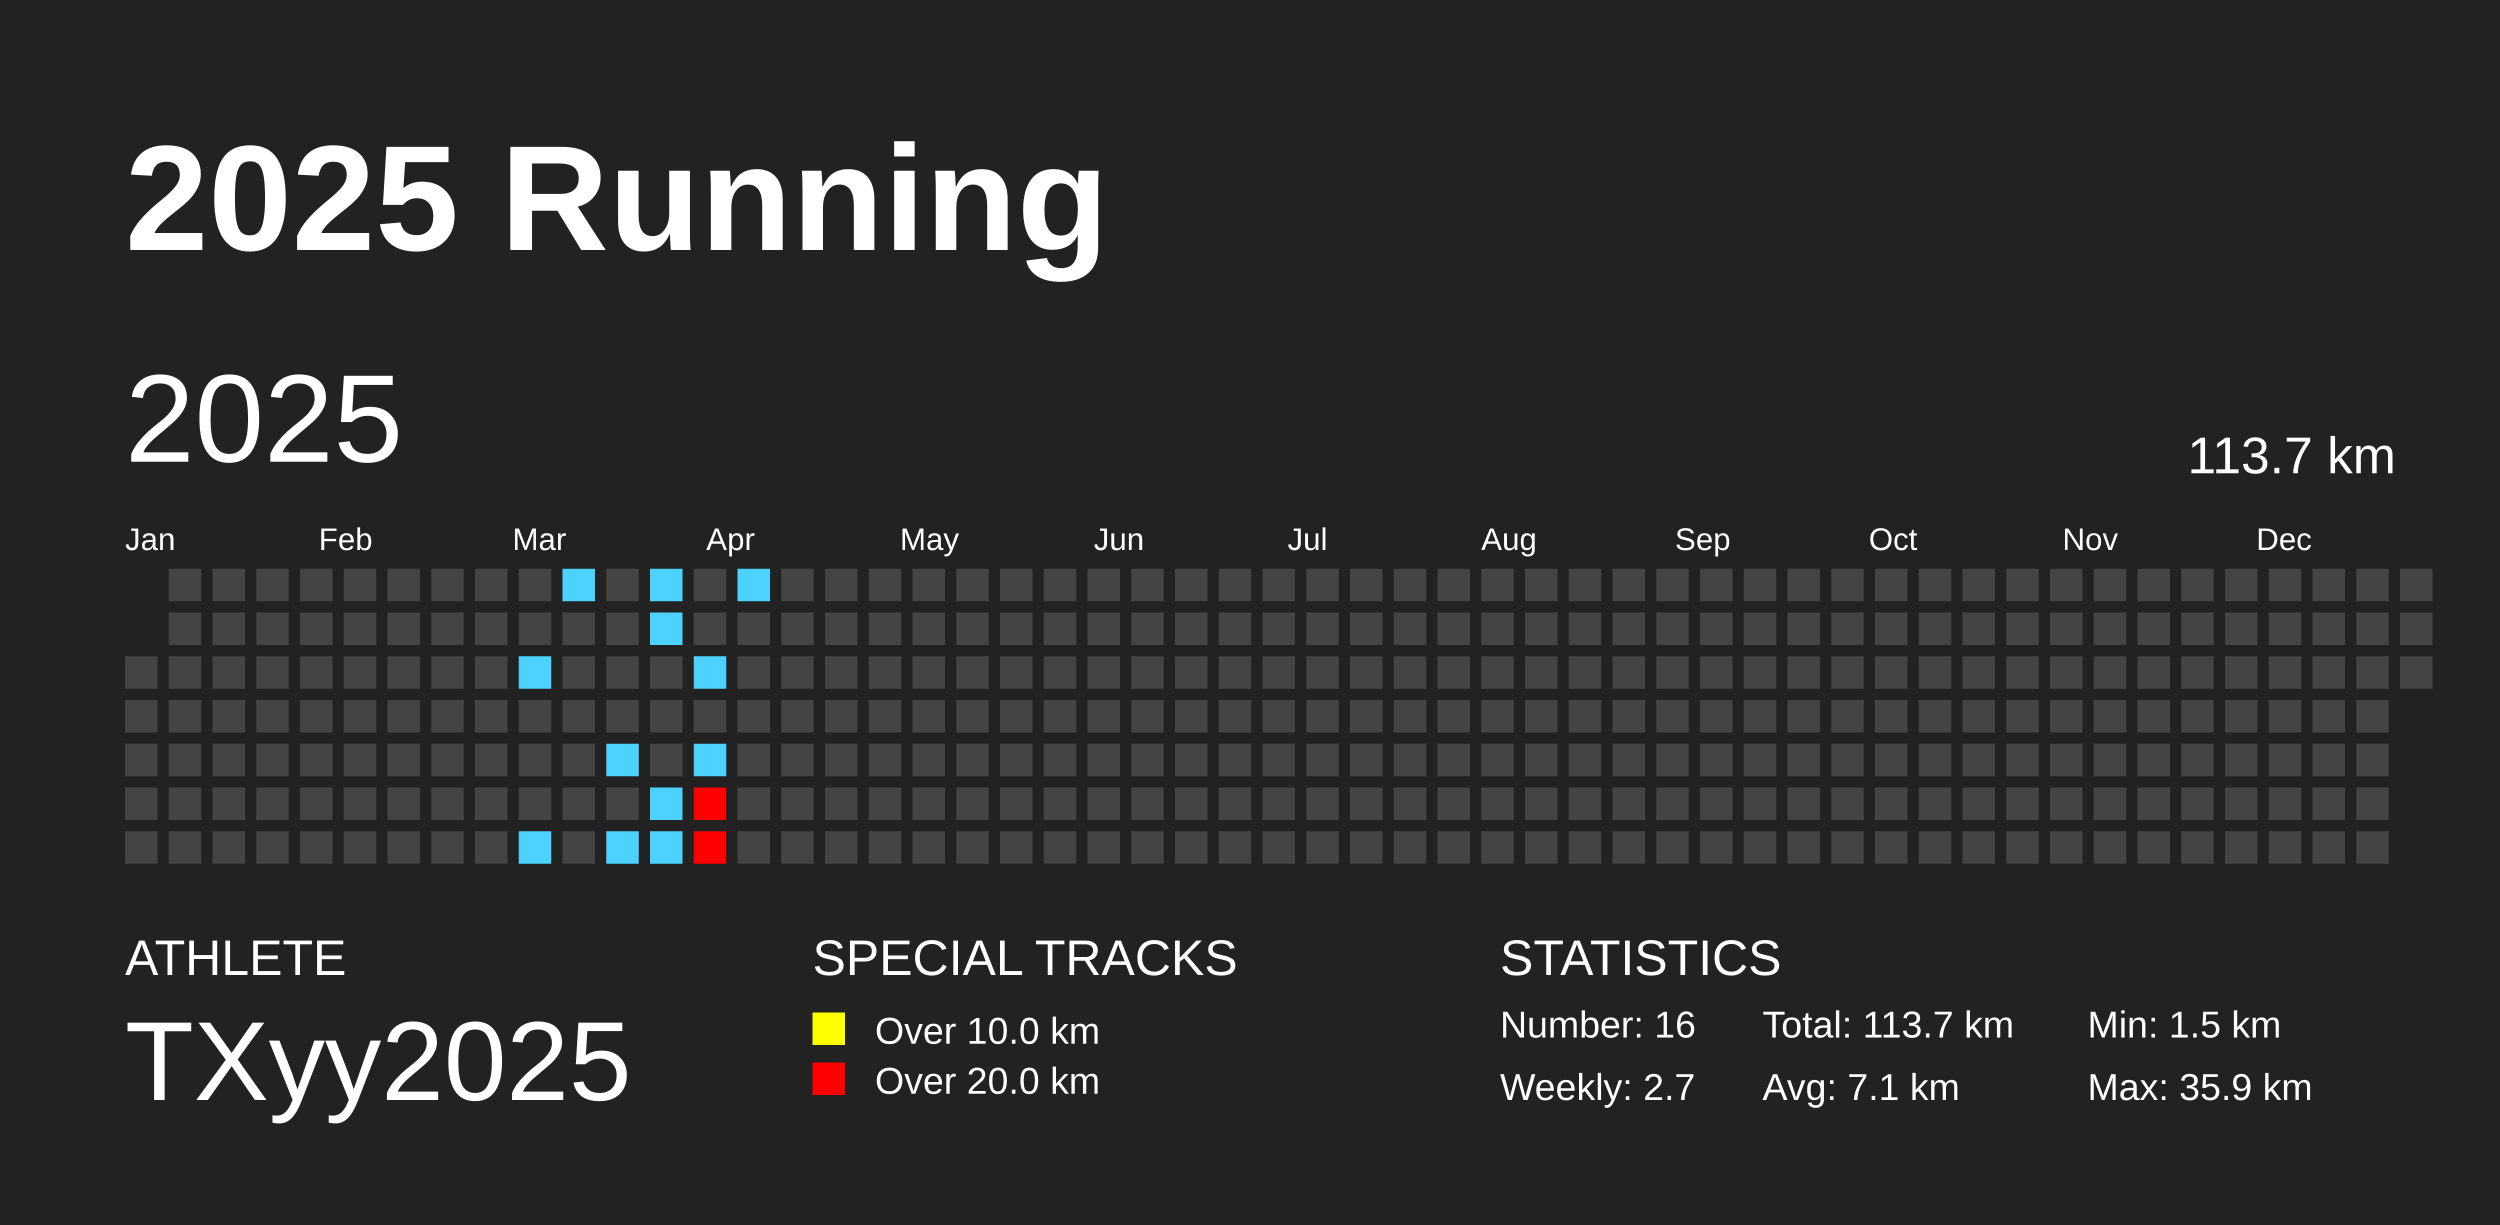
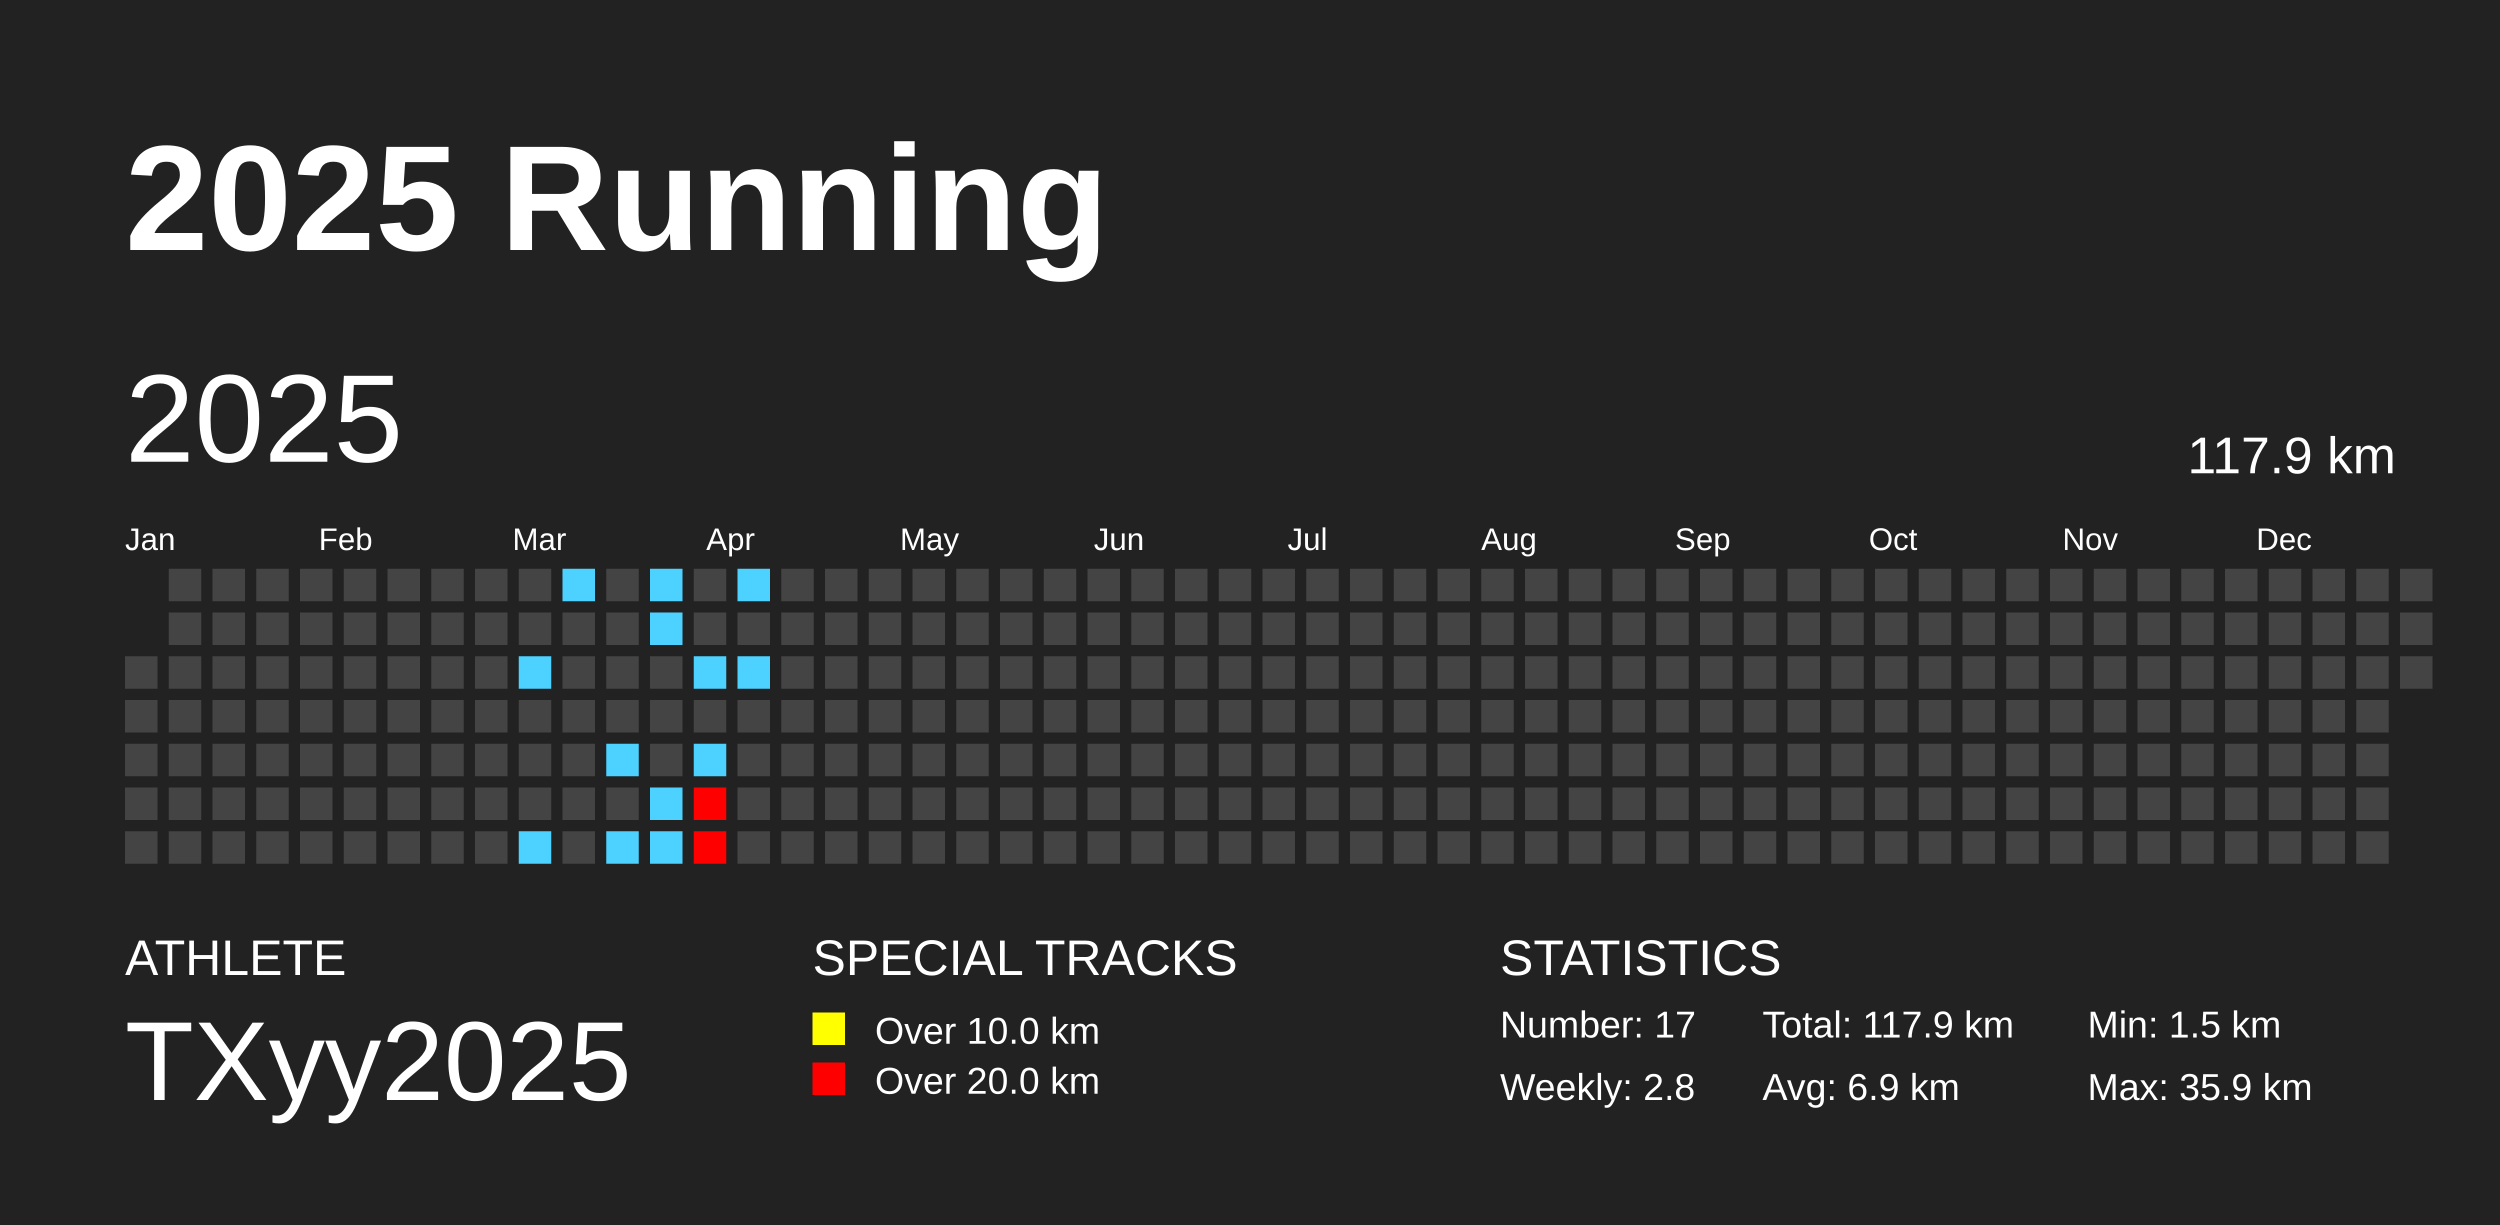
<svg xmlns="http://www.w3.org/2000/svg" baseProfile="full" height="98mm" version="1.1" viewBox="0,0,200,98" width="200mm">
  <defs />
  <rect fill="#222222" height="98" width="200" x="0" y="0" />
  <text fill="#FFFFFF" style="font-size:12px; font-family:Arial; font-weight:bold;" x="10" y="20">2025 Running</text>
  <text fill="#FFFFFF" style="font-size:4px; font-family:Arial" x="10" y="78">ATHLETE</text>
  <text fill="#FFFFFF" style="font-size:9px; font-family:Arial" x="10" y="88">TXyy2025</text>
  <text fill="#FFFFFF" style="font-size:4px; font-family:Arial" x="65" y="78">SPECIAL TRACKS</text>
  <rect fill="yellow" height="2.6" width="2.6" x="65" y="81" />
  <text fill="#FFFFFF" style="font-size:3px; font-family:Arial" x="70" y="83.5">Over 10.0 km</text>
  <rect fill="red" height="2.6" width="2.6" x="65" y="85" />
  <text fill="#FFFFFF" style="font-size:3px; font-family:Arial" x="70" y="87.5">Over 20.0 km</text>
  <text fill="#FFFFFF" style="font-size:4px; font-family:Arial" x="120" y="78">STATISTICS</text>
-   <text fill="#FFFFFF" style="font-size:3px; font-family:Arial" x="120" y="83">Number: 16</text>
-   <text fill="#FFFFFF" style="font-size:3px; font-family:Arial" x="120" y="88">Weekly: 2.7</text>
-   <text fill="#FFFFFF" style="font-size:3px; font-family:Arial" x="141" y="83">Total: 113.7 km</text>
-   <text fill="#FFFFFF" style="font-size:3px; font-family:Arial" x="141" y="88">Avg: 7.1 km</text>
+   <text fill="#FFFFFF" style="font-size:3px; font-family:Arial" x="120" y="83">Number: 17</text>
+   <text fill="#FFFFFF" style="font-size:3px; font-family:Arial" x="120" y="88">Weekly: 2.8</text>
+   <text fill="#FFFFFF" style="font-size:3px; font-family:Arial" x="141" y="83">Total: 117.9 km</text>
+   <text fill="#FFFFFF" style="font-size:3px; font-family:Arial" x="141" y="88">Avg: 6.9 km</text>
  <text fill="#FFFFFF" style="font-size:3px; font-family:Arial" x="167" y="83">Min: 1.5 km</text>
  <text fill="#FFFFFF" style="font-size:3px; font-family:Arial" x="167" y="88">Max: 35.9 km</text>
  <text dominant-baseline="hanging" fill="#FFFFFF" style="font-size:10.0px; font-family:Arial;" x="10" y="30">2025</text>
-   <text dominant-baseline="hanging" fill="#FFFFFF" style="font-size:4.125px; font-family:Arial;" x="175" y="35">113.7 km</text>
+   <text dominant-baseline="hanging" fill="#FFFFFF" style="font-size:4.125px; font-family:Arial;" x="175" y="35">117.9 km</text>
  <text fill="#FFFFFF" style="font-size:2.5px; font-family:Arial" x="10.0" y="44">Jan</text>
  <text fill="#FFFFFF" style="font-size:2.5px; font-family:Arial" x="25.5" y="44">Feb</text>
  <text fill="#FFFFFF" style="font-size:2.5px; font-family:Arial" x="41.0" y="44">Mar</text>
  <text fill="#FFFFFF" style="font-size:2.5px; font-family:Arial" x="56.5" y="44">Apr</text>
  <text fill="#FFFFFF" style="font-size:2.5px; font-family:Arial" x="72.0" y="44">May</text>
  <text fill="#FFFFFF" style="font-size:2.5px; font-family:Arial" x="87.5" y="44">Jun</text>
  <text fill="#FFFFFF" style="font-size:2.5px; font-family:Arial" x="103.0" y="44">Jul</text>
  <text fill="#FFFFFF" style="font-size:2.5px; font-family:Arial" x="118.5" y="44">Aug</text>
  <text fill="#FFFFFF" style="font-size:2.5px; font-family:Arial" x="134.0" y="44">Sep</text>
  <text fill="#FFFFFF" style="font-size:2.5px; font-family:Arial" x="149.5" y="44">Oct</text>
  <text fill="#FFFFFF" style="font-size:2.5px; font-family:Arial" x="165.0" y="44">Nov</text>
  <text fill="#FFFFFF" style="font-size:2.5px; font-family:Arial" x="180.5" y="44">Dec</text>
  <rect fill="#444444" height="2.6" width="2.6" x="10.0" y="52.5" />
  <rect fill="#444444" height="2.6" width="2.6" x="10.0" y="56.0" />
  <rect fill="#444444" height="2.6" width="2.6" x="10.0" y="59.5" />
  <rect fill="#444444" height="2.6" width="2.6" x="10.0" y="63.0" />
  <rect fill="#444444" height="2.6" width="2.6" x="10.0" y="66.5" />
  <rect fill="#444444" height="2.6" width="2.6" x="13.5" y="45.5" />
  <rect fill="#444444" height="2.6" width="2.6" x="13.5" y="49.0" />
  <rect fill="#444444" height="2.6" width="2.6" x="13.5" y="52.5" />
  <rect fill="#444444" height="2.6" width="2.6" x="13.5" y="56.0" />
  <rect fill="#444444" height="2.6" width="2.6" x="13.5" y="59.5" />
  <rect fill="#444444" height="2.6" width="2.6" x="13.5" y="63.0" />
  <rect fill="#444444" height="2.6" width="2.6" x="13.5" y="66.5" />
  <rect fill="#444444" height="2.6" width="2.6" x="17.0" y="45.5" />
  <rect fill="#444444" height="2.6" width="2.6" x="17.0" y="49.0" />
  <rect fill="#444444" height="2.6" width="2.6" x="17.0" y="52.5" />
  <rect fill="#444444" height="2.6" width="2.6" x="17.0" y="56.0" />
  <rect fill="#444444" height="2.6" width="2.6" x="17.0" y="59.5" />
  <rect fill="#444444" height="2.6" width="2.6" x="17.0" y="63.0" />
  <rect fill="#444444" height="2.6" width="2.6" x="17.0" y="66.5" />
  <rect fill="#444444" height="2.6" width="2.6" x="20.5" y="45.5" />
  <rect fill="#444444" height="2.6" width="2.6" x="20.5" y="49.0" />
  <rect fill="#444444" height="2.6" width="2.6" x="20.5" y="52.5" />
  <rect fill="#444444" height="2.6" width="2.6" x="20.5" y="56.0" />
  <rect fill="#444444" height="2.6" width="2.6" x="20.5" y="59.5" />
  <rect fill="#444444" height="2.6" width="2.6" x="20.5" y="63.0" />
  <rect fill="#444444" height="2.6" width="2.6" x="20.5" y="66.5" />
  <rect fill="#444444" height="2.6" width="2.6" x="24.0" y="45.5" />
  <rect fill="#444444" height="2.6" width="2.6" x="24.0" y="49.0" />
  <rect fill="#444444" height="2.6" width="2.6" x="24.0" y="52.5" />
  <rect fill="#444444" height="2.6" width="2.6" x="24.0" y="56.0" />
  <rect fill="#444444" height="2.6" width="2.6" x="24.0" y="59.5" />
  <rect fill="#444444" height="2.6" width="2.6" x="24.0" y="63.0" />
  <rect fill="#444444" height="2.6" width="2.6" x="24.0" y="66.5" />
  <rect fill="#444444" height="2.6" width="2.6" x="27.5" y="45.5" />
  <rect fill="#444444" height="2.6" width="2.6" x="27.5" y="49.0" />
  <rect fill="#444444" height="2.6" width="2.6" x="27.5" y="52.5" />
  <rect fill="#444444" height="2.6" width="2.6" x="27.5" y="56.0" />
  <rect fill="#444444" height="2.6" width="2.6" x="27.5" y="59.5" />
  <rect fill="#444444" height="2.6" width="2.6" x="27.5" y="63.0" />
  <rect fill="#444444" height="2.6" width="2.6" x="27.5" y="66.5" />
  <rect fill="#444444" height="2.6" width="2.6" x="31.0" y="45.5" />
  <rect fill="#444444" height="2.6" width="2.6" x="31.0" y="49.0" />
  <rect fill="#444444" height="2.6" width="2.6" x="31.0" y="52.5" />
  <rect fill="#444444" height="2.6" width="2.6" x="31.0" y="56.0" />
  <rect fill="#444444" height="2.6" width="2.6" x="31.0" y="59.5" />
  <rect fill="#444444" height="2.6" width="2.6" x="31.0" y="63.0" />
  <rect fill="#444444" height="2.6" width="2.6" x="31.0" y="66.5" />
  <rect fill="#444444" height="2.6" width="2.6" x="34.5" y="45.5" />
  <rect fill="#444444" height="2.6" width="2.6" x="34.5" y="49.0" />
  <rect fill="#444444" height="2.6" width="2.6" x="34.5" y="52.5" />
  <rect fill="#444444" height="2.6" width="2.6" x="34.5" y="56.0" />
  <rect fill="#444444" height="2.6" width="2.6" x="34.5" y="59.5" />
  <rect fill="#444444" height="2.6" width="2.6" x="34.5" y="63.0" />
  <rect fill="#444444" height="2.6" width="2.6" x="34.5" y="66.5" />
  <rect fill="#444444" height="2.6" width="2.6" x="38.0" y="45.5" />
  <rect fill="#444444" height="2.6" width="2.6" x="38.0" y="49.0" />
  <rect fill="#444444" height="2.6" width="2.6" x="38.0" y="52.5" />
  <rect fill="#444444" height="2.6" width="2.6" x="38.0" y="56.0" />
  <rect fill="#444444" height="2.6" width="2.6" x="38.0" y="59.5" />
  <rect fill="#444444" height="2.6" width="2.6" x="38.0" y="63.0" />
  <rect fill="#444444" height="2.6" width="2.6" x="38.0" y="66.5" />
  <rect fill="#444444" height="2.6" width="2.6" x="41.5" y="45.5" />
  <rect fill="#444444" height="2.6" width="2.6" x="41.5" y="49.0" />
  <rect fill="#4dd2ff" height="2.6" width="2.6" x="41.5" y="52.5" />
  <rect fill="#444444" height="2.6" width="2.6" x="41.5" y="56.0" />
  <rect fill="#444444" height="2.6" width="2.6" x="41.5" y="59.5" />
  <rect fill="#444444" height="2.6" width="2.6" x="41.5" y="63.0" />
  <rect fill="#4dd2ff" height="2.6" width="2.6" x="41.5" y="66.5" />
  <rect fill="#4dd2ff" height="2.6" width="2.6" x="45.0" y="45.5" />
  <rect fill="#444444" height="2.6" width="2.6" x="45.0" y="49.0" />
  <rect fill="#444444" height="2.6" width="2.6" x="45.0" y="52.5" />
  <rect fill="#444444" height="2.6" width="2.6" x="45.0" y="56.0" />
  <rect fill="#444444" height="2.6" width="2.6" x="45.0" y="59.5" />
  <rect fill="#444444" height="2.6" width="2.6" x="45.0" y="63.0" />
  <rect fill="#444444" height="2.6" width="2.6" x="45.0" y="66.5" />
  <rect fill="#444444" height="2.6" width="2.6" x="48.5" y="45.5" />
  <rect fill="#444444" height="2.6" width="2.6" x="48.5" y="49.0" />
  <rect fill="#444444" height="2.6" width="2.6" x="48.5" y="52.5" />
  <rect fill="#444444" height="2.6" width="2.6" x="48.5" y="56.0" />
  <rect fill="#4dd2ff" height="2.6" width="2.6" x="48.5" y="59.5" />
  <rect fill="#444444" height="2.6" width="2.6" x="48.5" y="63.0" />
  <rect fill="#4dd2ff" height="2.6" width="2.6" x="48.5" y="66.5" />
  <rect fill="#4dd2ff" height="2.6" width="2.6" x="52.0" y="45.5" />
  <rect fill="#4dd2ff" height="2.6" width="2.6" x="52.0" y="49.0" />
  <rect fill="#444444" height="2.6" width="2.6" x="52.0" y="52.5" />
  <rect fill="#444444" height="2.6" width="2.6" x="52.0" y="56.0" />
  <rect fill="#444444" height="2.6" width="2.6" x="52.0" y="59.5" />
  <rect fill="#4dd2ff" height="2.6" width="2.6" x="52.0" y="63.0" />
  <rect fill="#4dd2ff" height="2.6" width="2.6" x="52.0" y="66.5" />
  <rect fill="#444444" height="2.6" width="2.6" x="55.5" y="45.5" />
  <rect fill="#444444" height="2.6" width="2.6" x="55.5" y="49.0" />
  <rect fill="#4dd2ff" height="2.6" width="2.6" x="55.5" y="52.5" />
  <rect fill="#444444" height="2.6" width="2.6" x="55.5" y="56.0" />
  <rect fill="#4dd2ff" height="2.6" width="2.6" x="55.5" y="59.5" />
  <rect fill="red" height="2.6" width="2.6" x="55.5" y="63.0" />
  <rect fill="red" height="2.6" width="2.6" x="55.5" y="66.5" />
  <rect fill="#4dd2ff" height="2.6" width="2.6" x="59.0" y="45.5" />
  <rect fill="#444444" height="2.6" width="2.6" x="59.0" y="49.0" />
-   <rect fill="#444444" height="2.6" width="2.6" x="59.0" y="52.5" />
+   <rect fill="#4dd2ff" height="2.6" width="2.6" x="59.0" y="52.5" />
  <rect fill="#444444" height="2.6" width="2.6" x="59.0" y="56.0" />
  <rect fill="#444444" height="2.6" width="2.6" x="59.0" y="59.5" />
  <rect fill="#444444" height="2.6" width="2.6" x="59.0" y="63.0" />
  <rect fill="#444444" height="2.6" width="2.6" x="59.0" y="66.5" />
  <rect fill="#444444" height="2.6" width="2.6" x="62.5" y="45.5" />
  <rect fill="#444444" height="2.6" width="2.6" x="62.5" y="49.0" />
  <rect fill="#444444" height="2.6" width="2.6" x="62.5" y="52.5" />
  <rect fill="#444444" height="2.6" width="2.6" x="62.5" y="56.0" />
  <rect fill="#444444" height="2.6" width="2.6" x="62.5" y="59.5" />
  <rect fill="#444444" height="2.6" width="2.6" x="62.5" y="63.0" />
  <rect fill="#444444" height="2.6" width="2.6" x="62.5" y="66.5" />
  <rect fill="#444444" height="2.6" width="2.6" x="66.0" y="45.5" />
  <rect fill="#444444" height="2.6" width="2.6" x="66.0" y="49.0" />
  <rect fill="#444444" height="2.6" width="2.6" x="66.0" y="52.5" />
  <rect fill="#444444" height="2.6" width="2.6" x="66.0" y="56.0" />
  <rect fill="#444444" height="2.6" width="2.6" x="66.0" y="59.5" />
  <rect fill="#444444" height="2.6" width="2.6" x="66.0" y="63.0" />
  <rect fill="#444444" height="2.6" width="2.6" x="66.0" y="66.5" />
  <rect fill="#444444" height="2.6" width="2.6" x="69.5" y="45.5" />
  <rect fill="#444444" height="2.6" width="2.6" x="69.5" y="49.0" />
  <rect fill="#444444" height="2.6" width="2.6" x="69.5" y="52.5" />
  <rect fill="#444444" height="2.6" width="2.6" x="69.5" y="56.0" />
  <rect fill="#444444" height="2.6" width="2.6" x="69.5" y="59.5" />
  <rect fill="#444444" height="2.6" width="2.6" x="69.5" y="63.0" />
  <rect fill="#444444" height="2.6" width="2.6" x="69.5" y="66.5" />
  <rect fill="#444444" height="2.6" width="2.6" x="73.0" y="45.5" />
  <rect fill="#444444" height="2.6" width="2.6" x="73.0" y="49.0" />
  <rect fill="#444444" height="2.6" width="2.6" x="73.0" y="52.5" />
  <rect fill="#444444" height="2.6" width="2.6" x="73.0" y="56.0" />
  <rect fill="#444444" height="2.6" width="2.6" x="73.0" y="59.5" />
  <rect fill="#444444" height="2.6" width="2.6" x="73.0" y="63.0" />
  <rect fill="#444444" height="2.6" width="2.6" x="73.0" y="66.5" />
  <rect fill="#444444" height="2.6" width="2.6" x="76.5" y="45.5" />
  <rect fill="#444444" height="2.6" width="2.6" x="76.5" y="49.0" />
  <rect fill="#444444" height="2.6" width="2.6" x="76.5" y="52.5" />
  <rect fill="#444444" height="2.6" width="2.6" x="76.5" y="56.0" />
  <rect fill="#444444" height="2.6" width="2.6" x="76.5" y="59.5" />
  <rect fill="#444444" height="2.6" width="2.6" x="76.5" y="63.0" />
  <rect fill="#444444" height="2.6" width="2.6" x="76.5" y="66.5" />
  <rect fill="#444444" height="2.6" width="2.6" x="80.0" y="45.5" />
  <rect fill="#444444" height="2.6" width="2.6" x="80.0" y="49.0" />
  <rect fill="#444444" height="2.6" width="2.6" x="80.0" y="52.5" />
  <rect fill="#444444" height="2.6" width="2.6" x="80.0" y="56.0" />
  <rect fill="#444444" height="2.6" width="2.6" x="80.0" y="59.5" />
  <rect fill="#444444" height="2.6" width="2.6" x="80.0" y="63.0" />
  <rect fill="#444444" height="2.6" width="2.6" x="80.0" y="66.5" />
  <rect fill="#444444" height="2.6" width="2.6" x="83.5" y="45.5" />
  <rect fill="#444444" height="2.6" width="2.6" x="83.5" y="49.0" />
  <rect fill="#444444" height="2.6" width="2.6" x="83.5" y="52.5" />
  <rect fill="#444444" height="2.6" width="2.6" x="83.5" y="56.0" />
  <rect fill="#444444" height="2.6" width="2.6" x="83.5" y="59.5" />
  <rect fill="#444444" height="2.6" width="2.6" x="83.5" y="63.0" />
  <rect fill="#444444" height="2.6" width="2.6" x="83.5" y="66.5" />
  <rect fill="#444444" height="2.6" width="2.6" x="87.0" y="45.5" />
  <rect fill="#444444" height="2.6" width="2.6" x="87.0" y="49.0" />
  <rect fill="#444444" height="2.6" width="2.6" x="87.0" y="52.5" />
  <rect fill="#444444" height="2.6" width="2.6" x="87.0" y="56.0" />
  <rect fill="#444444" height="2.6" width="2.6" x="87.0" y="59.5" />
  <rect fill="#444444" height="2.6" width="2.6" x="87.0" y="63.0" />
  <rect fill="#444444" height="2.6" width="2.6" x="87.0" y="66.5" />
  <rect fill="#444444" height="2.6" width="2.6" x="90.5" y="45.5" />
  <rect fill="#444444" height="2.6" width="2.6" x="90.5" y="49.0" />
  <rect fill="#444444" height="2.6" width="2.6" x="90.5" y="52.5" />
  <rect fill="#444444" height="2.6" width="2.6" x="90.5" y="56.0" />
  <rect fill="#444444" height="2.6" width="2.6" x="90.5" y="59.5" />
  <rect fill="#444444" height="2.6" width="2.6" x="90.5" y="63.0" />
  <rect fill="#444444" height="2.6" width="2.6" x="90.5" y="66.5" />
  <rect fill="#444444" height="2.6" width="2.6" x="94.0" y="45.5" />
  <rect fill="#444444" height="2.6" width="2.6" x="94.0" y="49.0" />
  <rect fill="#444444" height="2.6" width="2.6" x="94.0" y="52.5" />
  <rect fill="#444444" height="2.6" width="2.6" x="94.0" y="56.0" />
  <rect fill="#444444" height="2.6" width="2.6" x="94.0" y="59.5" />
  <rect fill="#444444" height="2.6" width="2.6" x="94.0" y="63.0" />
  <rect fill="#444444" height="2.6" width="2.6" x="94.0" y="66.5" />
  <rect fill="#444444" height="2.6" width="2.6" x="97.5" y="45.5" />
  <rect fill="#444444" height="2.6" width="2.6" x="97.5" y="49.0" />
  <rect fill="#444444" height="2.6" width="2.6" x="97.5" y="52.5" />
  <rect fill="#444444" height="2.6" width="2.6" x="97.5" y="56.0" />
  <rect fill="#444444" height="2.6" width="2.6" x="97.5" y="59.5" />
  <rect fill="#444444" height="2.6" width="2.6" x="97.5" y="63.0" />
  <rect fill="#444444" height="2.6" width="2.6" x="97.5" y="66.5" />
  <rect fill="#444444" height="2.6" width="2.6" x="101.0" y="45.5" />
  <rect fill="#444444" height="2.6" width="2.6" x="101.0" y="49.0" />
  <rect fill="#444444" height="2.6" width="2.6" x="101.0" y="52.5" />
  <rect fill="#444444" height="2.6" width="2.6" x="101.0" y="56.0" />
  <rect fill="#444444" height="2.6" width="2.6" x="101.0" y="59.5" />
  <rect fill="#444444" height="2.6" width="2.6" x="101.0" y="63.0" />
  <rect fill="#444444" height="2.6" width="2.6" x="101.0" y="66.5" />
  <rect fill="#444444" height="2.6" width="2.6" x="104.5" y="45.5" />
  <rect fill="#444444" height="2.6" width="2.6" x="104.5" y="49.0" />
  <rect fill="#444444" height="2.6" width="2.6" x="104.5" y="52.5" />
  <rect fill="#444444" height="2.6" width="2.6" x="104.5" y="56.0" />
  <rect fill="#444444" height="2.6" width="2.6" x="104.5" y="59.5" />
  <rect fill="#444444" height="2.6" width="2.6" x="104.5" y="63.0" />
  <rect fill="#444444" height="2.6" width="2.6" x="104.5" y="66.5" />
  <rect fill="#444444" height="2.6" width="2.6" x="108.0" y="45.5" />
  <rect fill="#444444" height="2.6" width="2.6" x="108.0" y="49.0" />
  <rect fill="#444444" height="2.6" width="2.6" x="108.0" y="52.5" />
  <rect fill="#444444" height="2.6" width="2.6" x="108.0" y="56.0" />
  <rect fill="#444444" height="2.6" width="2.6" x="108.0" y="59.5" />
  <rect fill="#444444" height="2.6" width="2.6" x="108.0" y="63.0" />
  <rect fill="#444444" height="2.6" width="2.6" x="108.0" y="66.5" />
  <rect fill="#444444" height="2.6" width="2.6" x="111.5" y="45.5" />
  <rect fill="#444444" height="2.6" width="2.6" x="111.5" y="49.0" />
  <rect fill="#444444" height="2.6" width="2.6" x="111.5" y="52.5" />
  <rect fill="#444444" height="2.6" width="2.6" x="111.5" y="56.0" />
  <rect fill="#444444" height="2.6" width="2.6" x="111.5" y="59.5" />
  <rect fill="#444444" height="2.6" width="2.6" x="111.5" y="63.0" />
  <rect fill="#444444" height="2.6" width="2.6" x="111.5" y="66.5" />
  <rect fill="#444444" height="2.6" width="2.6" x="115.0" y="45.5" />
  <rect fill="#444444" height="2.6" width="2.6" x="115.0" y="49.0" />
  <rect fill="#444444" height="2.6" width="2.6" x="115.0" y="52.5" />
  <rect fill="#444444" height="2.6" width="2.6" x="115.0" y="56.0" />
  <rect fill="#444444" height="2.6" width="2.6" x="115.0" y="59.5" />
  <rect fill="#444444" height="2.6" width="2.6" x="115.0" y="63.0" />
  <rect fill="#444444" height="2.6" width="2.6" x="115.0" y="66.5" />
  <rect fill="#444444" height="2.6" width="2.6" x="118.5" y="45.5" />
  <rect fill="#444444" height="2.6" width="2.6" x="118.5" y="49.0" />
  <rect fill="#444444" height="2.6" width="2.6" x="118.5" y="52.5" />
  <rect fill="#444444" height="2.6" width="2.6" x="118.5" y="56.0" />
  <rect fill="#444444" height="2.6" width="2.6" x="118.5" y="59.5" />
  <rect fill="#444444" height="2.6" width="2.6" x="118.5" y="63.0" />
  <rect fill="#444444" height="2.6" width="2.6" x="118.5" y="66.5" />
  <rect fill="#444444" height="2.6" width="2.6" x="122.0" y="45.5" />
  <rect fill="#444444" height="2.6" width="2.6" x="122.0" y="49.0" />
  <rect fill="#444444" height="2.6" width="2.6" x="122.0" y="52.5" />
  <rect fill="#444444" height="2.6" width="2.6" x="122.0" y="56.0" />
  <rect fill="#444444" height="2.6" width="2.6" x="122.0" y="59.5" />
  <rect fill="#444444" height="2.6" width="2.6" x="122.0" y="63.0" />
  <rect fill="#444444" height="2.6" width="2.6" x="122.0" y="66.5" />
  <rect fill="#444444" height="2.6" width="2.6" x="125.5" y="45.5" />
  <rect fill="#444444" height="2.6" width="2.6" x="125.5" y="49.0" />
  <rect fill="#444444" height="2.6" width="2.6" x="125.5" y="52.5" />
  <rect fill="#444444" height="2.6" width="2.6" x="125.5" y="56.0" />
  <rect fill="#444444" height="2.6" width="2.6" x="125.5" y="59.5" />
  <rect fill="#444444" height="2.6" width="2.6" x="125.5" y="63.0" />
  <rect fill="#444444" height="2.6" width="2.6" x="125.5" y="66.5" />
  <rect fill="#444444" height="2.6" width="2.6" x="129.0" y="45.5" />
  <rect fill="#444444" height="2.6" width="2.6" x="129.0" y="49.0" />
  <rect fill="#444444" height="2.6" width="2.6" x="129.0" y="52.5" />
  <rect fill="#444444" height="2.6" width="2.6" x="129.0" y="56.0" />
  <rect fill="#444444" height="2.6" width="2.6" x="129.0" y="59.5" />
  <rect fill="#444444" height="2.6" width="2.6" x="129.0" y="63.0" />
  <rect fill="#444444" height="2.6" width="2.6" x="129.0" y="66.5" />
  <rect fill="#444444" height="2.6" width="2.6" x="132.5" y="45.5" />
  <rect fill="#444444" height="2.6" width="2.6" x="132.5" y="49.0" />
  <rect fill="#444444" height="2.6" width="2.6" x="132.5" y="52.5" />
  <rect fill="#444444" height="2.6" width="2.6" x="132.5" y="56.0" />
  <rect fill="#444444" height="2.6" width="2.6" x="132.5" y="59.5" />
  <rect fill="#444444" height="2.6" width="2.6" x="132.5" y="63.0" />
  <rect fill="#444444" height="2.6" width="2.6" x="132.5" y="66.5" />
  <rect fill="#444444" height="2.6" width="2.6" x="136.0" y="45.5" />
  <rect fill="#444444" height="2.6" width="2.6" x="136.0" y="49.0" />
  <rect fill="#444444" height="2.6" width="2.6" x="136.0" y="52.5" />
  <rect fill="#444444" height="2.6" width="2.6" x="136.0" y="56.0" />
  <rect fill="#444444" height="2.6" width="2.6" x="136.0" y="59.5" />
  <rect fill="#444444" height="2.6" width="2.6" x="136.0" y="63.0" />
  <rect fill="#444444" height="2.6" width="2.6" x="136.0" y="66.5" />
  <rect fill="#444444" height="2.6" width="2.6" x="139.5" y="45.5" />
  <rect fill="#444444" height="2.6" width="2.6" x="139.5" y="49.0" />
  <rect fill="#444444" height="2.6" width="2.6" x="139.5" y="52.5" />
  <rect fill="#444444" height="2.6" width="2.6" x="139.5" y="56.0" />
  <rect fill="#444444" height="2.6" width="2.6" x="139.5" y="59.5" />
  <rect fill="#444444" height="2.6" width="2.6" x="139.5" y="63.0" />
  <rect fill="#444444" height="2.6" width="2.6" x="139.5" y="66.5" />
  <rect fill="#444444" height="2.6" width="2.6" x="143.0" y="45.5" />
  <rect fill="#444444" height="2.6" width="2.6" x="143.0" y="49.0" />
  <rect fill="#444444" height="2.6" width="2.6" x="143.0" y="52.5" />
  <rect fill="#444444" height="2.6" width="2.6" x="143.0" y="56.0" />
  <rect fill="#444444" height="2.6" width="2.6" x="143.0" y="59.5" />
  <rect fill="#444444" height="2.6" width="2.6" x="143.0" y="63.0" />
  <rect fill="#444444" height="2.6" width="2.6" x="143.0" y="66.5" />
  <rect fill="#444444" height="2.6" width="2.6" x="146.5" y="45.5" />
  <rect fill="#444444" height="2.6" width="2.6" x="146.5" y="49.0" />
  <rect fill="#444444" height="2.6" width="2.6" x="146.5" y="52.5" />
  <rect fill="#444444" height="2.6" width="2.6" x="146.5" y="56.0" />
  <rect fill="#444444" height="2.6" width="2.6" x="146.5" y="59.5" />
  <rect fill="#444444" height="2.6" width="2.6" x="146.5" y="63.0" />
  <rect fill="#444444" height="2.6" width="2.6" x="146.5" y="66.5" />
  <rect fill="#444444" height="2.6" width="2.6" x="150.0" y="45.5" />
  <rect fill="#444444" height="2.6" width="2.6" x="150.0" y="49.0" />
  <rect fill="#444444" height="2.6" width="2.6" x="150.0" y="52.5" />
  <rect fill="#444444" height="2.6" width="2.6" x="150.0" y="56.0" />
  <rect fill="#444444" height="2.6" width="2.6" x="150.0" y="59.5" />
  <rect fill="#444444" height="2.6" width="2.6" x="150.0" y="63.0" />
  <rect fill="#444444" height="2.6" width="2.6" x="150.0" y="66.5" />
  <rect fill="#444444" height="2.6" width="2.6" x="153.5" y="45.5" />
  <rect fill="#444444" height="2.6" width="2.6" x="153.5" y="49.0" />
  <rect fill="#444444" height="2.6" width="2.6" x="153.5" y="52.5" />
  <rect fill="#444444" height="2.6" width="2.6" x="153.5" y="56.0" />
  <rect fill="#444444" height="2.6" width="2.6" x="153.5" y="59.5" />
  <rect fill="#444444" height="2.6" width="2.6" x="153.5" y="63.0" />
  <rect fill="#444444" height="2.6" width="2.6" x="153.5" y="66.5" />
  <rect fill="#444444" height="2.6" width="2.6" x="157.0" y="45.5" />
  <rect fill="#444444" height="2.6" width="2.6" x="157.0" y="49.0" />
  <rect fill="#444444" height="2.6" width="2.6" x="157.0" y="52.5" />
  <rect fill="#444444" height="2.6" width="2.6" x="157.0" y="56.0" />
  <rect fill="#444444" height="2.6" width="2.6" x="157.0" y="59.5" />
  <rect fill="#444444" height="2.6" width="2.6" x="157.0" y="63.0" />
  <rect fill="#444444" height="2.6" width="2.6" x="157.0" y="66.5" />
  <rect fill="#444444" height="2.6" width="2.6" x="160.5" y="45.5" />
  <rect fill="#444444" height="2.6" width="2.6" x="160.5" y="49.0" />
  <rect fill="#444444" height="2.6" width="2.6" x="160.5" y="52.5" />
  <rect fill="#444444" height="2.6" width="2.6" x="160.5" y="56.0" />
  <rect fill="#444444" height="2.6" width="2.6" x="160.5" y="59.5" />
  <rect fill="#444444" height="2.6" width="2.6" x="160.5" y="63.0" />
  <rect fill="#444444" height="2.6" width="2.6" x="160.5" y="66.5" />
  <rect fill="#444444" height="2.6" width="2.6" x="164.0" y="45.5" />
  <rect fill="#444444" height="2.6" width="2.6" x="164.0" y="49.0" />
  <rect fill="#444444" height="2.6" width="2.6" x="164.0" y="52.5" />
  <rect fill="#444444" height="2.6" width="2.6" x="164.0" y="56.0" />
  <rect fill="#444444" height="2.6" width="2.6" x="164.0" y="59.5" />
  <rect fill="#444444" height="2.6" width="2.6" x="164.0" y="63.0" />
  <rect fill="#444444" height="2.6" width="2.6" x="164.0" y="66.5" />
  <rect fill="#444444" height="2.6" width="2.6" x="167.5" y="45.5" />
  <rect fill="#444444" height="2.6" width="2.6" x="167.5" y="49.0" />
  <rect fill="#444444" height="2.6" width="2.6" x="167.5" y="52.5" />
  <rect fill="#444444" height="2.6" width="2.6" x="167.5" y="56.0" />
  <rect fill="#444444" height="2.6" width="2.6" x="167.5" y="59.5" />
  <rect fill="#444444" height="2.6" width="2.6" x="167.5" y="63.0" />
  <rect fill="#444444" height="2.6" width="2.6" x="167.5" y="66.5" />
  <rect fill="#444444" height="2.6" width="2.6" x="171.0" y="45.5" />
  <rect fill="#444444" height="2.6" width="2.6" x="171.0" y="49.0" />
  <rect fill="#444444" height="2.6" width="2.6" x="171.0" y="52.5" />
  <rect fill="#444444" height="2.6" width="2.6" x="171.0" y="56.0" />
  <rect fill="#444444" height="2.6" width="2.6" x="171.0" y="59.5" />
  <rect fill="#444444" height="2.6" width="2.6" x="171.0" y="63.0" />
  <rect fill="#444444" height="2.6" width="2.6" x="171.0" y="66.5" />
  <rect fill="#444444" height="2.6" width="2.6" x="174.5" y="45.5" />
  <rect fill="#444444" height="2.6" width="2.6" x="174.5" y="49.0" />
  <rect fill="#444444" height="2.6" width="2.6" x="174.5" y="52.5" />
  <rect fill="#444444" height="2.6" width="2.6" x="174.5" y="56.0" />
  <rect fill="#444444" height="2.6" width="2.6" x="174.5" y="59.5" />
  <rect fill="#444444" height="2.6" width="2.6" x="174.5" y="63.0" />
  <rect fill="#444444" height="2.6" width="2.6" x="174.5" y="66.5" />
  <rect fill="#444444" height="2.6" width="2.6" x="178.0" y="45.5" />
  <rect fill="#444444" height="2.6" width="2.6" x="178.0" y="49.0" />
  <rect fill="#444444" height="2.6" width="2.6" x="178.0" y="52.5" />
  <rect fill="#444444" height="2.6" width="2.6" x="178.0" y="56.0" />
  <rect fill="#444444" height="2.6" width="2.6" x="178.0" y="59.5" />
  <rect fill="#444444" height="2.6" width="2.6" x="178.0" y="63.0" />
  <rect fill="#444444" height="2.6" width="2.6" x="178.0" y="66.5" />
  <rect fill="#444444" height="2.6" width="2.6" x="181.5" y="45.5" />
  <rect fill="#444444" height="2.6" width="2.6" x="181.5" y="49.0" />
  <rect fill="#444444" height="2.6" width="2.6" x="181.5" y="52.5" />
  <rect fill="#444444" height="2.6" width="2.6" x="181.5" y="56.0" />
  <rect fill="#444444" height="2.6" width="2.6" x="181.5" y="59.5" />
  <rect fill="#444444" height="2.6" width="2.6" x="181.5" y="63.0" />
  <rect fill="#444444" height="2.6" width="2.6" x="181.5" y="66.5" />
  <rect fill="#444444" height="2.6" width="2.6" x="185.0" y="45.5" />
  <rect fill="#444444" height="2.6" width="2.6" x="185.0" y="49.0" />
  <rect fill="#444444" height="2.6" width="2.6" x="185.0" y="52.5" />
  <rect fill="#444444" height="2.6" width="2.6" x="185.0" y="56.0" />
  <rect fill="#444444" height="2.6" width="2.6" x="185.0" y="59.5" />
  <rect fill="#444444" height="2.6" width="2.6" x="185.0" y="63.0" />
  <rect fill="#444444" height="2.6" width="2.6" x="185.0" y="66.5" />
  <rect fill="#444444" height="2.6" width="2.6" x="188.5" y="45.5" />
  <rect fill="#444444" height="2.6" width="2.6" x="188.5" y="49.0" />
  <rect fill="#444444" height="2.6" width="2.6" x="188.5" y="52.5" />
  <rect fill="#444444" height="2.6" width="2.6" x="188.5" y="56.0" />
  <rect fill="#444444" height="2.6" width="2.6" x="188.5" y="59.5" />
  <rect fill="#444444" height="2.6" width="2.6" x="188.5" y="63.0" />
  <rect fill="#444444" height="2.6" width="2.6" x="188.5" y="66.5" />
  <rect fill="#444444" height="2.6" width="2.6" x="192.0" y="45.5" />
  <rect fill="#444444" height="2.6" width="2.6" x="192.0" y="49.0" />
  <rect fill="#444444" height="2.6" width="2.6" x="192.0" y="52.5" />
</svg>
